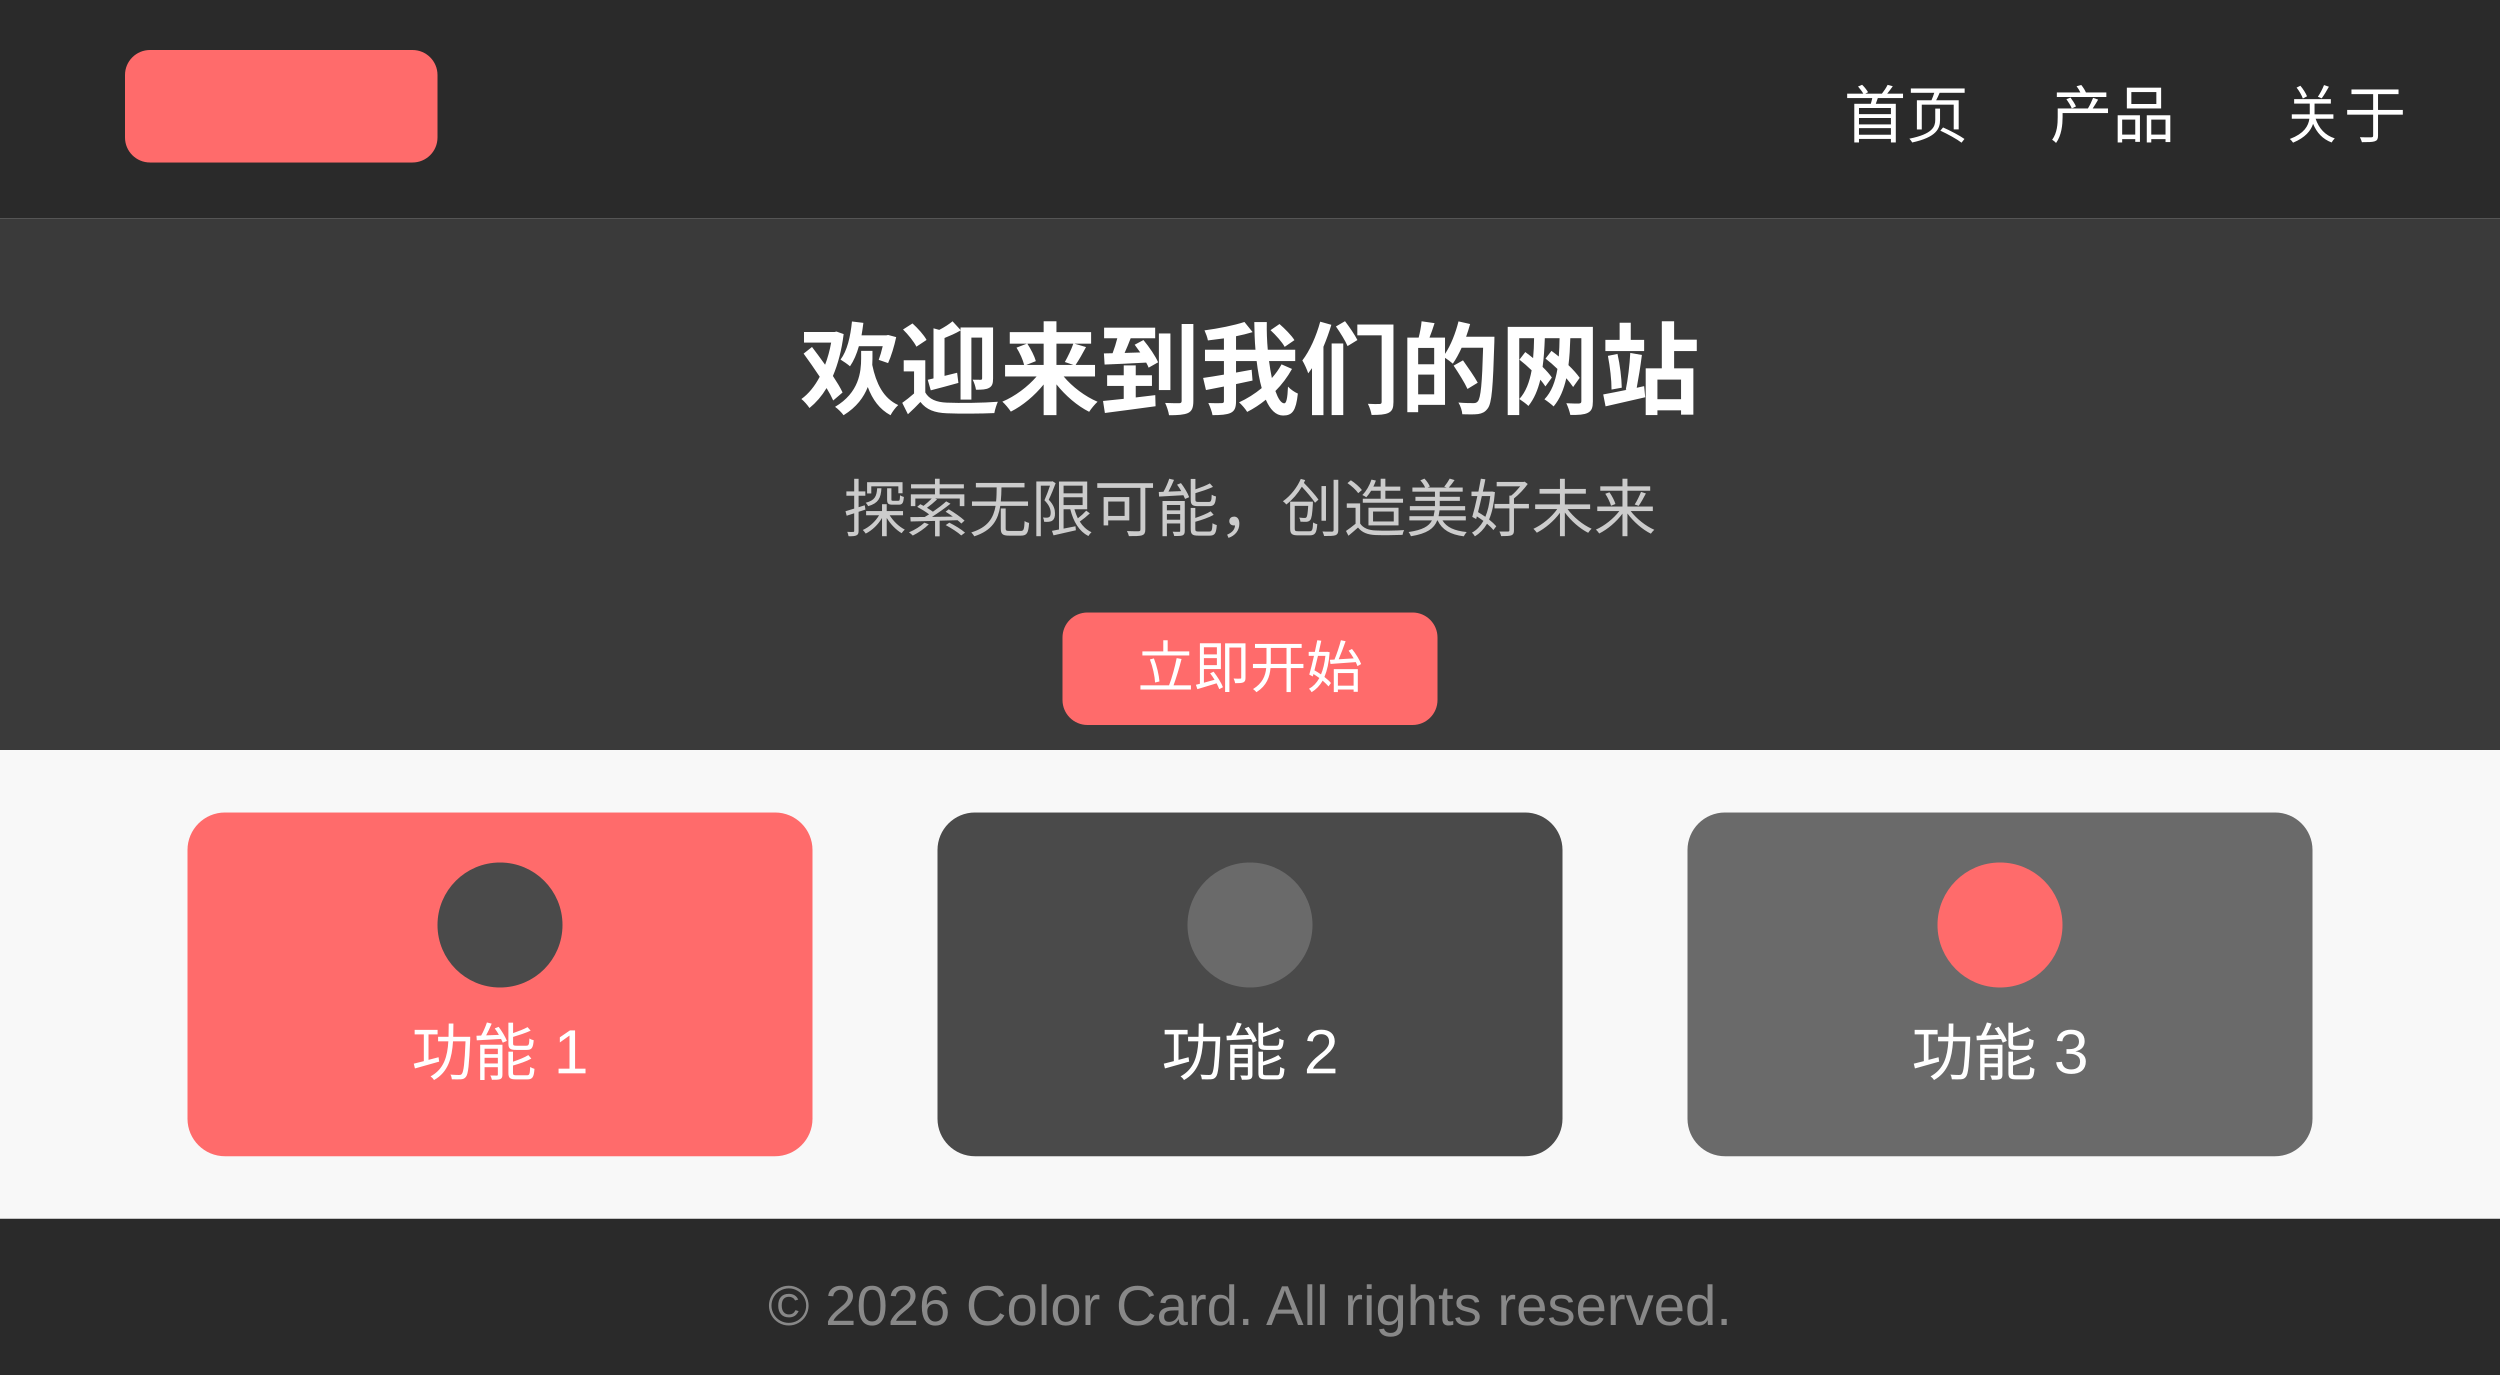
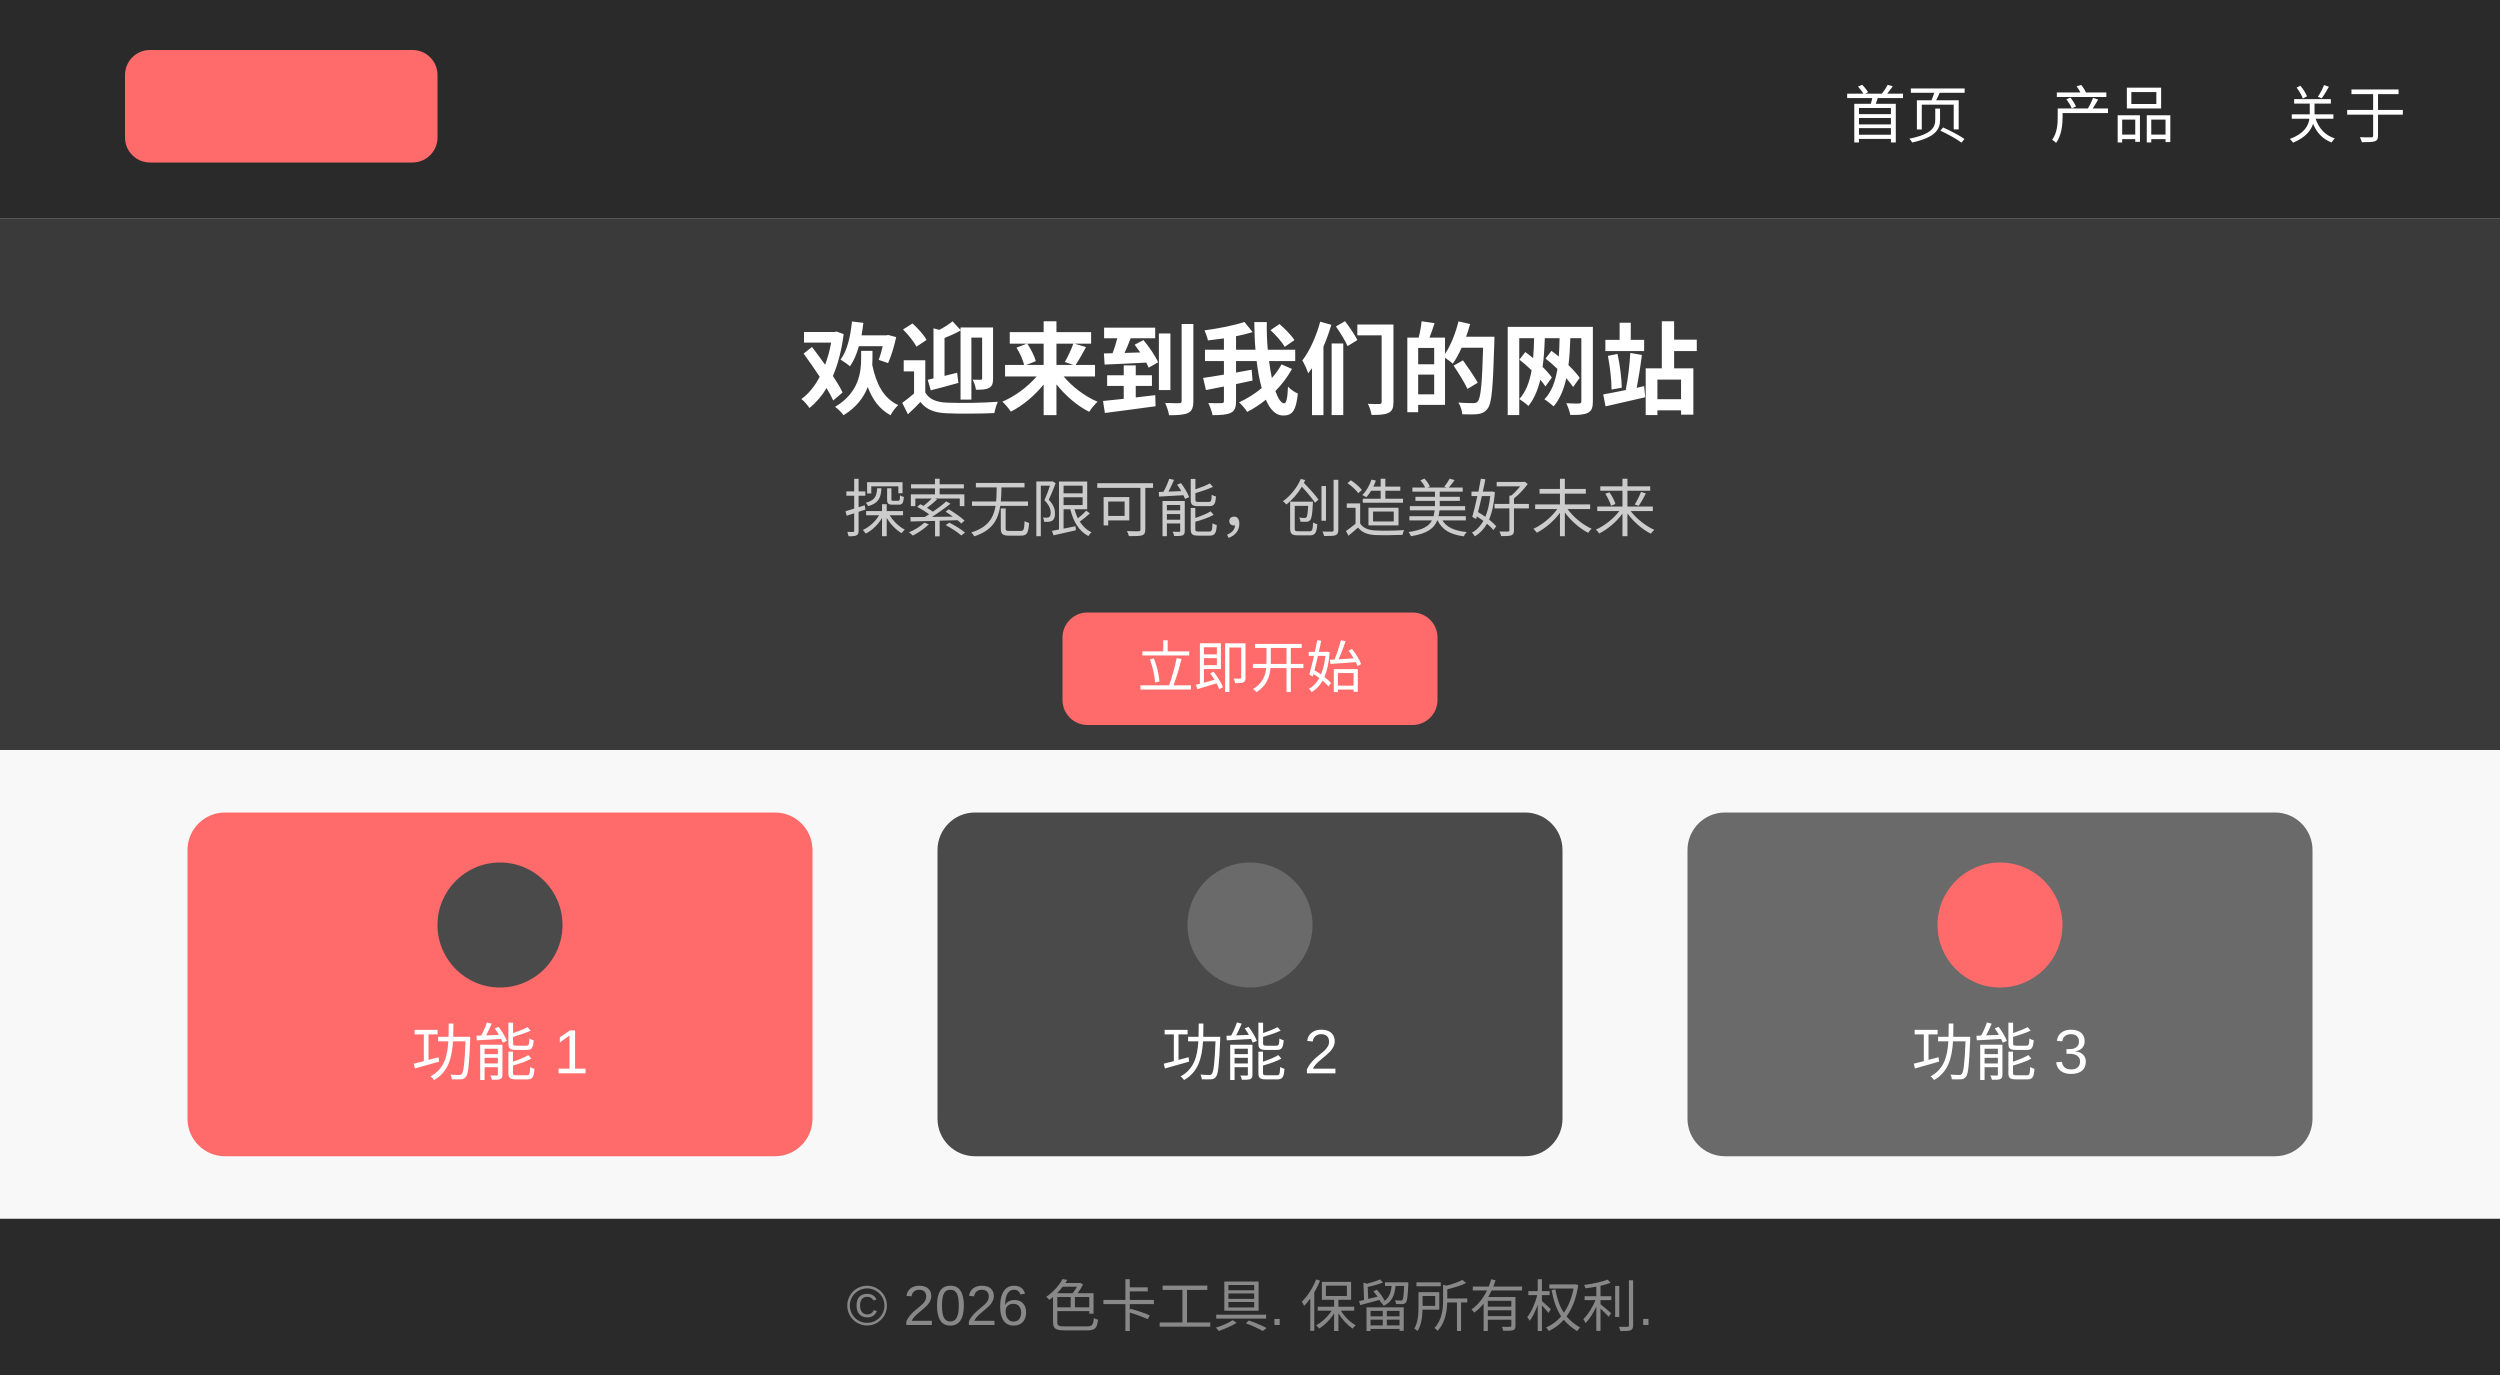
<svg xmlns="http://www.w3.org/2000/svg" viewBox="0 0 400 220">
  <rect id="background" class="background" width="400" height="220" fill="#f8f8f8" />
  <rect id="navbar" class="primary" x="0" y="0" width="400" height="35" fill="#2a2a2a" />
  <rect id="logo" class="accent" x="20" y="8" width="50" height="18" rx="4" fill="#ff6b6b" />
  <text id="nav-item-1" class="text" x="295" y="22" font-family="Arial, sans-serif" font-size="10" fill="#ffffff" data-fixed-color="black">首页</text>
  <text id="nav-item-2" class="text" x="328" y="22" font-family="Arial, sans-serif" font-size="10" fill="#ffffff" data-fixed-color="black">产品</text>
  <text id="nav-item-3" class="text" x="365" y="22" font-family="Arial, sans-serif" font-size="10" fill="#ffffff" data-fixed-color="black">关于</text>
  <rect id="hero" class="secondary" x="0" y="35" width="400" height="85" fill="#3a3a3a" />
  <text id="hero-title" class="text" x="200" y="65" text-anchor="middle" font-family="Arial, sans-serif" font-size="16" font-weight="bold" fill="#ffffff" data-fixed-color="black">欢迎来到我们的网站</text>
  <text id="hero-subtitle" class="text" x="200" y="85" text-anchor="middle" font-family="Arial, sans-serif" font-size="10" fill="#cccccc" data-fixed-color="black">探索无限可能，创造美好未来</text>
  <rect id="hero-button" class="accent" x="170" y="98" width="60" height="18" rx="4" fill="#ff6b6b" />
  <text id="button-text" class="text" x="200" y="110" text-anchor="middle" font-family="Arial, sans-serif" font-size="9" fill="#ffffff" data-fixed-color="black">立即开始</text>
  <rect id="card-1" class="accent" x="30" y="130" width="100" height="55" rx="6" fill="#ff6b6b" />
  <circle id="card-1-icon" class="primary" cx="80" cy="148" r="10" fill="#4a4a4a" />
  <text id="card-1-title" class="text" x="80" y="172" text-anchor="middle" font-family="Arial, sans-serif" font-size="10" fill="#ffffff" data-fixed-color="black">功能 1</text>
  <rect id="card-2" class="primary" x="150" y="130" width="100" height="55" rx="6" fill="#4a4a4a" />
  <circle id="card-2-icon" class="secondary" cx="200" cy="148" r="10" fill="#6a6a6a" />
  <text id="card-2-title" class="text" x="200" y="172" text-anchor="middle" font-family="Arial, sans-serif" font-size="10" fill="#ffffff" data-fixed-color="black">功能 2</text>
  <rect id="card-3" class="secondary" x="270" y="130" width="100" height="55" rx="6" fill="#6a6a6a" />
  <circle id="card-3-icon" class="accent" cx="320" cy="148" r="10" fill="#ff6b6b" />
  <text id="card-3-title" class="text" x="320" y="172" text-anchor="middle" font-family="Arial, sans-serif" font-size="10" fill="#ffffff" data-fixed-color="black">功能 3</text>
  <rect id="footer" class="primary" x="0" y="195" width="400" height="25" fill="#2a2a2a" />
-   <text id="footer-text" class="text" x="200" y="212" text-anchor="middle" font-family="Arial, sans-serif" font-size="9" fill="#888888" data-fixed-color="black">© 2026 Color Card. All rights reserved.</text>
+   <text id="footer-text" class="text" x="200" y="212" text-anchor="middle" font-family="Arial, sans-serif" font-size="9" fill="#888888" data-fixed-color="black">© 2026 色卡工具. 保留所有权利.</text>
</svg>
